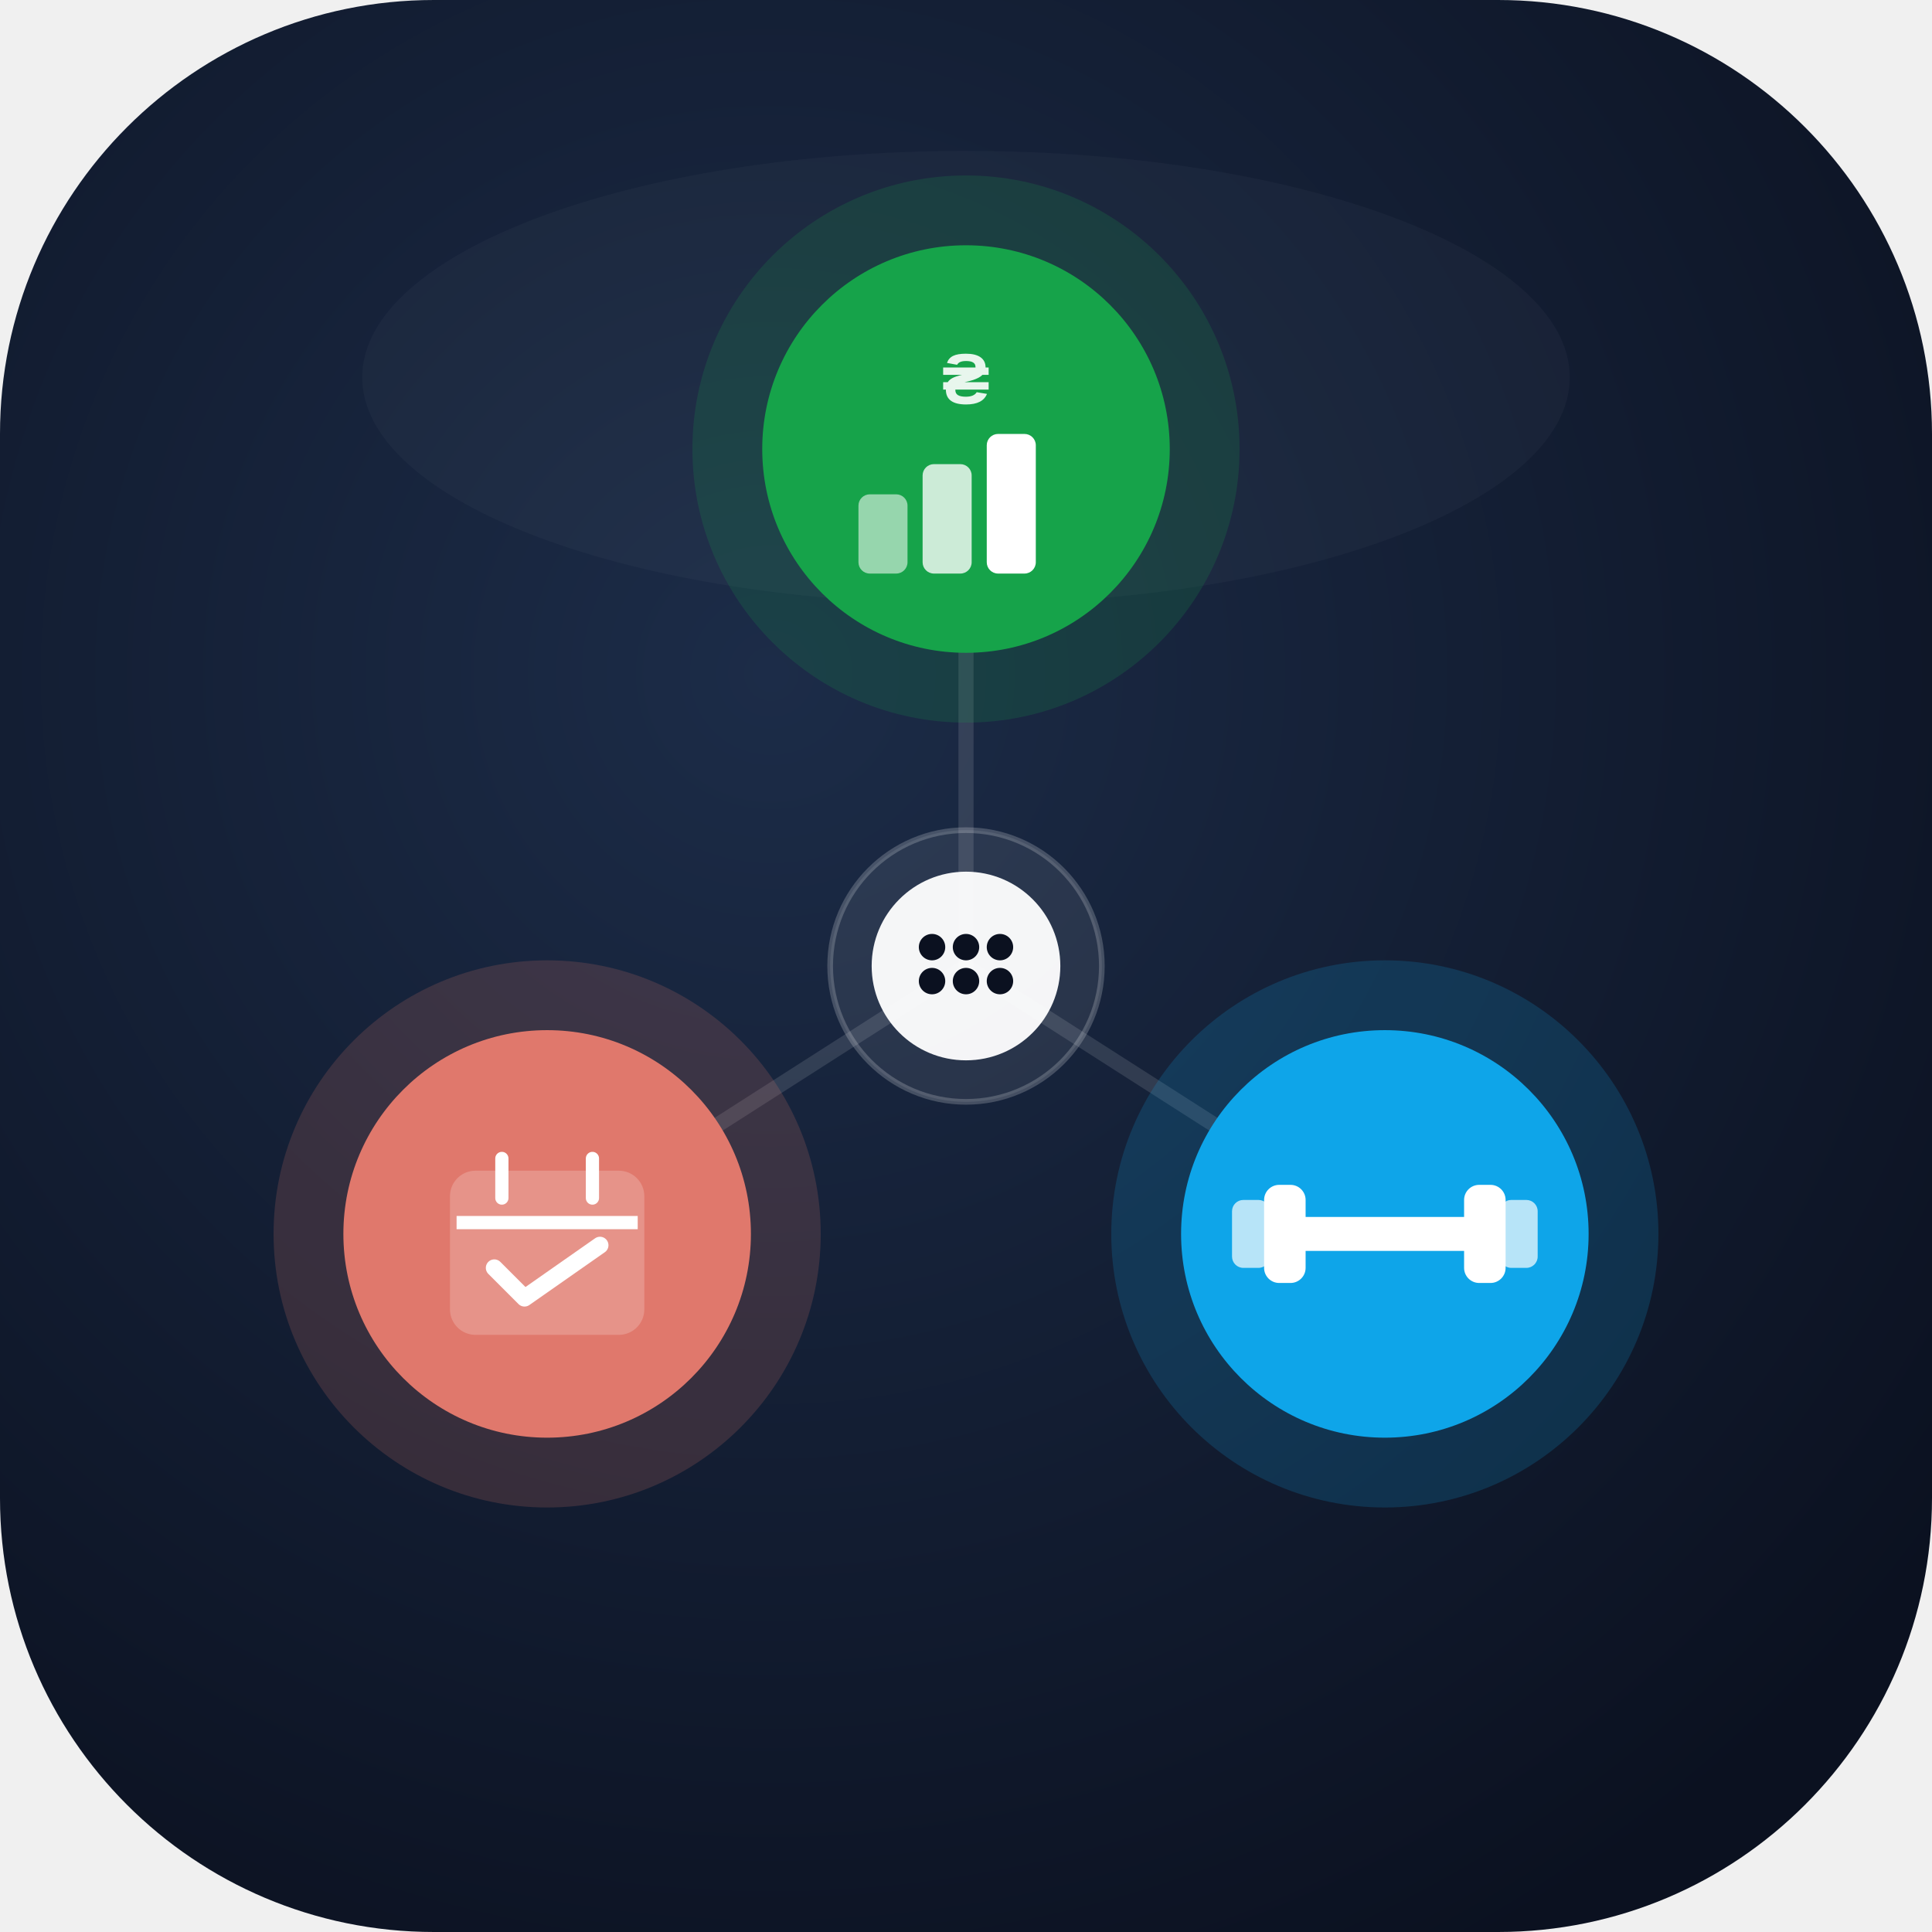
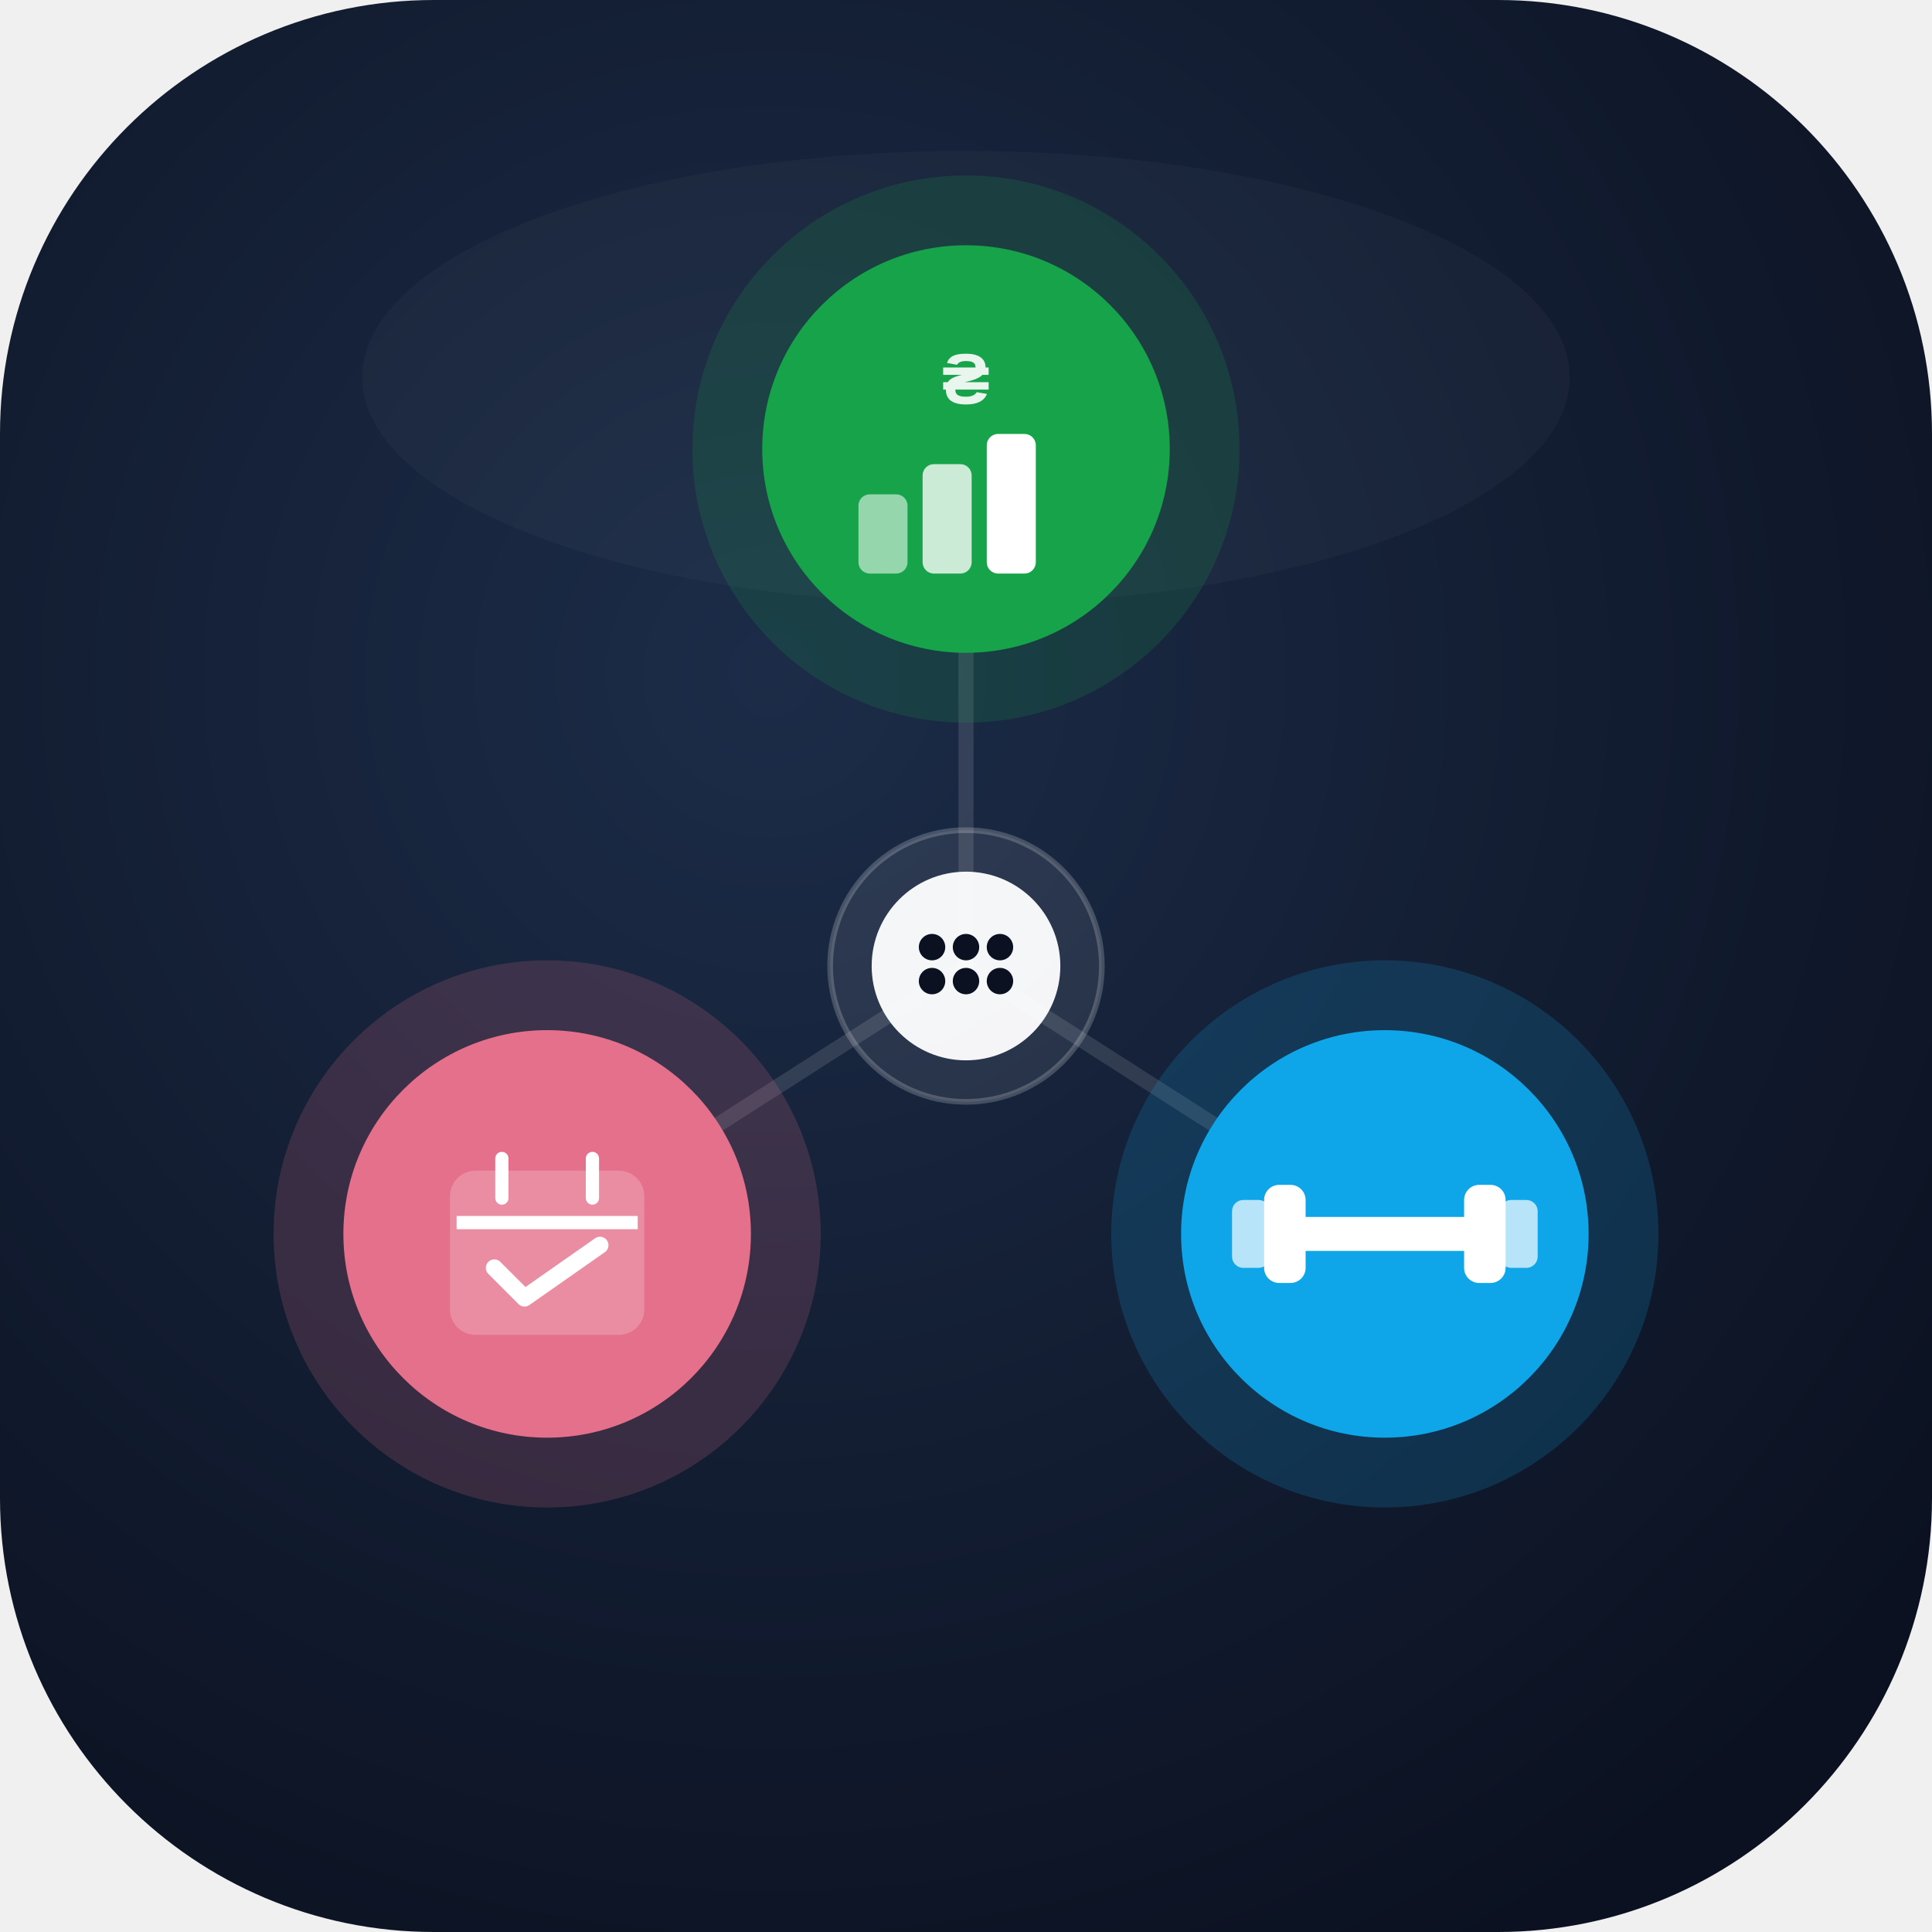
<svg xmlns="http://www.w3.org/2000/svg" width="1024" height="1024" viewBox="0 0 1024 1024">
  <defs>
    <clipPath id="clip">
      <rect width="1024" height="1024" rx="230" />
    </clipPath>
    <radialGradient id="bggrad" cx="40%" cy="35%" r="75%">
      <stop offset="0%" stop-color="#1c2c48" />
      <stop offset="100%" stop-color="#0b1120" />
    </radialGradient>
    <filter id="glow-green" x="-40%" y="-40%" width="180%" height="180%">
      <feGaussianBlur stdDeviation="18" result="b" />
      <feMerge>
        <feMergeNode in="b" />
        <feMergeNode in="SourceGraphic" />
      </feMerge>
    </filter>
    <filter id="glow-sky" x="-40%" y="-40%" width="180%" height="180%">
      <feGaussianBlur stdDeviation="18" result="b" />
      <feMerge>
        <feMergeNode in="b" />
        <feMergeNode in="SourceGraphic" />
      </feMerge>
    </filter>
    <filter id="glow-coral" x="-40%" y="-40%" width="180%" height="180%">
      <feGaussianBlur stdDeviation="18" result="b" />
      <feMerge>
        <feMergeNode in="b" />
        <feMergeNode in="SourceGraphic" />
      </feMerge>
    </filter>
  </defs>
  <rect width="1024" height="1024" rx="230" fill="url(#bggrad)" />
  <g clip-path="url(#clip)">
    <ellipse cx="512" cy="200" rx="320" ry="120" fill="rgba(255,255,255,0.03)" />
    <line x1="512" y1="512" x2="512" y2="238" stroke="rgba(255,255,255,0.12)" stroke-width="8" stroke-linecap="round" />
    <line x1="512" y1="512" x2="734" y2="654" stroke="rgba(255,255,255,0.12)" stroke-width="8" stroke-linecap="round" />
    <line x1="512" y1="512" x2="290" y2="654" stroke="rgba(255,255,255,0.12)" stroke-width="8" stroke-linecap="round" />
    <circle cx="512" cy="238" r="145" fill="#16a34a" opacity="0.18" />
    <circle cx="512" cy="238" r="108" fill="#16a34a" />
    <circle cx="512" cy="238" r="108" fill="url(#finyk-shine)" opacity="0.3" />
    <rect x="455" y="262" width="26" height="42" rx="6" fill="white" opacity="0.55" />
    <rect x="489" y="246" width="26" height="58" rx="6" fill="white" opacity="0.78" />
    <rect x="523" y="230" width="26" height="74" rx="6" fill="white" />
    <text x="512" y="214" text-anchor="middle" font-family="-apple-system, Arial" font-weight="800" font-size="38" fill="white" opacity="0.9">₴</text>
    <circle cx="734" cy="654" r="145" fill="#0ea5e9" opacity="0.18" />
    <circle cx="734" cy="654" r="108" fill="#0ea5e9" />
    <rect x="680" y="645" width="108" height="18" rx="9" fill="white" />
    <rect x="670" y="628" width="22" height="52" rx="8" fill="white" />
    <rect x="776" y="628" width="22" height="52" rx="8" fill="white" />
    <rect x="653" y="636" width="20" height="36" rx="6" fill="white" opacity="0.7" />
    <rect x="795" y="636" width="20" height="36" rx="6" fill="white" opacity="0.7" />
-     <circle cx="290" cy="654" r="145" fill="#e0786c" opacity="0.18" />
-     <circle cx="290" cy="654" r="108" fill="#e0786c" />
+     <circle cx="290" cy="654" r="145" fill="#e5708c" opacity="0.18" />
+     <circle cx="290" cy="654" r="108" fill="#e5708c" />
    <rect x="242" y="624" width="96" height="80" rx="10" fill="white" opacity="0.2" stroke="white" stroke-width="7" />
    <line x1="242" y1="648" x2="338" y2="648" stroke="white" stroke-width="7" />
    <line x1="266" y1="614" x2="266" y2="635" stroke="white" stroke-width="7" stroke-linecap="round" />
    <line x1="314" y1="614" x2="314" y2="635" stroke="white" stroke-width="7" stroke-linecap="round" />
    <polyline points="262,672 278,688 318,660" fill="none" stroke="white" stroke-width="9" stroke-linecap="round" stroke-linejoin="round" />
    <circle cx="512" cy="512" r="72" fill="rgba(255,255,255,0.08)" stroke="rgba(255,255,255,0.20)" stroke-width="3" />
    <circle cx="512" cy="512" r="50" fill="white" opacity="0.95" />
    <circle cx="494" cy="502" r="7" fill="#0b1120" />
    <circle cx="512" cy="502" r="7" fill="#0b1120" />
    <circle cx="530" cy="502" r="7" fill="#0b1120" />
    <circle cx="494" cy="520" r="7" fill="#0b1120" />
    <circle cx="512" cy="520" r="7" fill="#0b1120" />
    <circle cx="530" cy="520" r="7" fill="#0b1120" />
  </g>
</svg>
